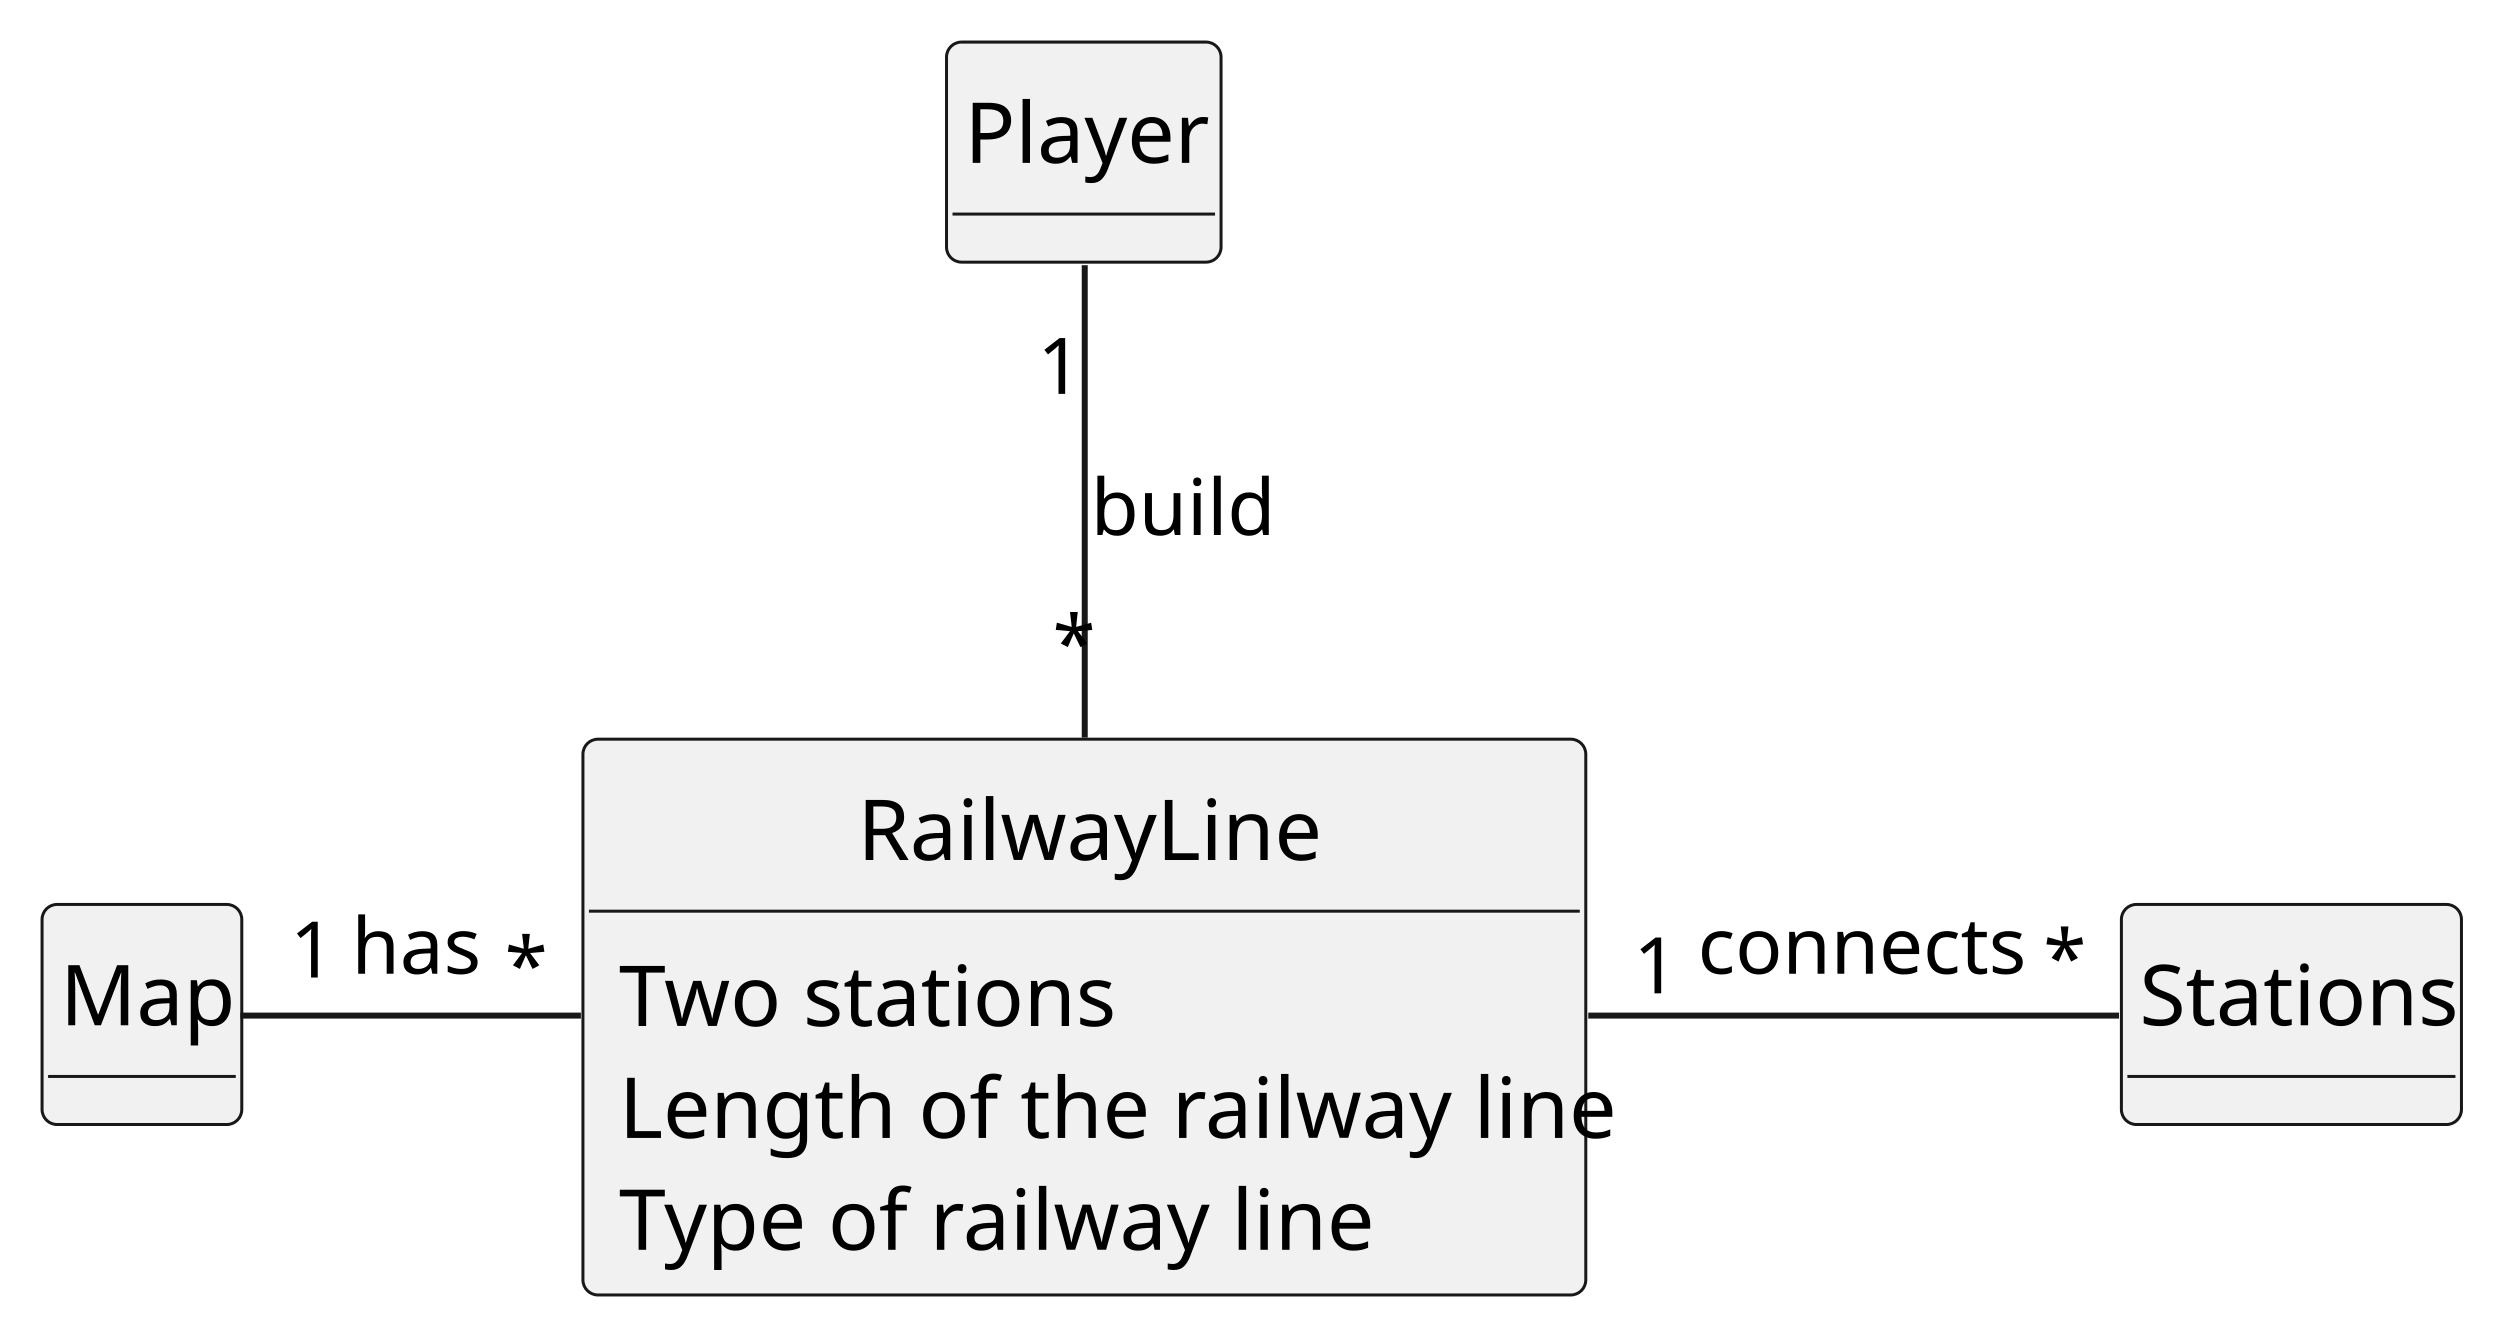
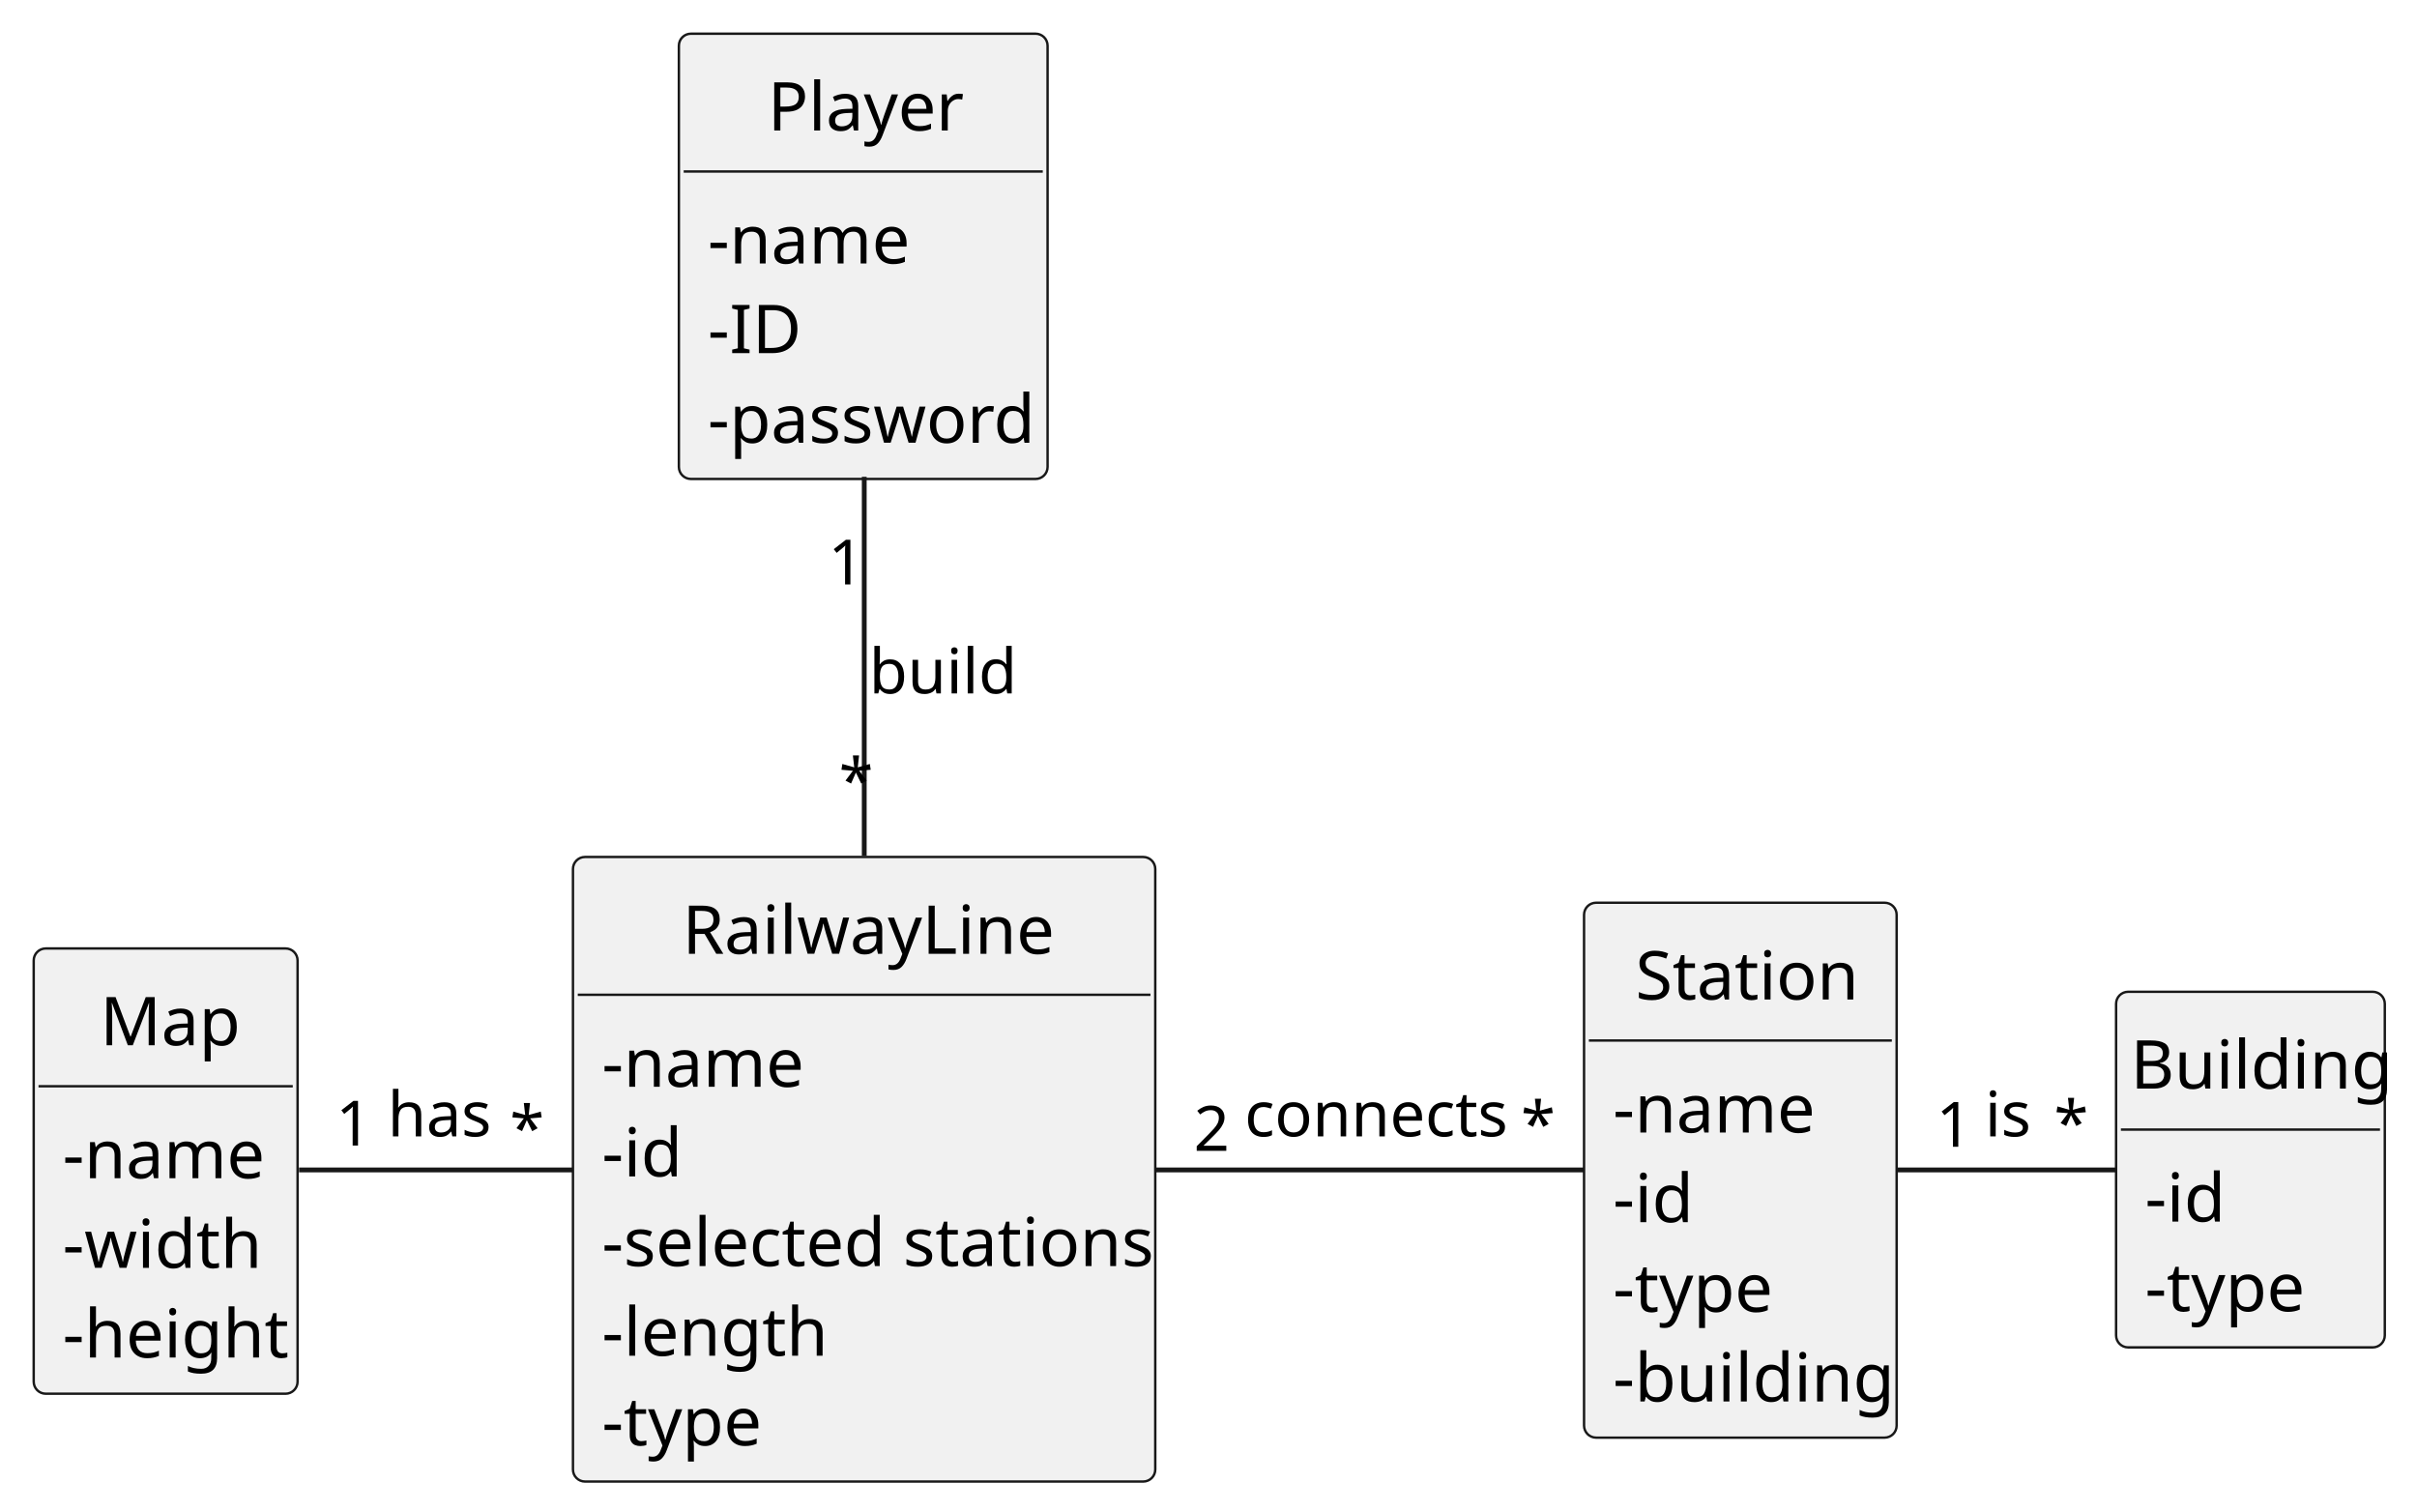
- <svg xmlns="http://www.w3.org/2000/svg" contentStyleType="text/css" height="222px" preserveAspectRatio="none" style="width:416px;height:222px;background:#FFFFFF;" version="1.1" viewBox="0 0 416 222" width="416px" zoomAndPan="magnify">
+ <svg xmlns="http://www.w3.org/2000/svg" contentStyleType="text/css" height="314px" preserveAspectRatio="none" style="width:502px;height:314px;background:#FFFFFF;" version="1.1" viewBox="0 0 502 314" width="502px" zoomAndPan="magnify">
  <defs />
  <g>
    <g id="elem_Map">
-       <rect codeLine="14" fill="#F1F1F1" height="36.621" id="Map" rx="2.5" ry="2.5" style="stroke:#181818;stroke-width:0.5;" width="33.234" x="7" y="150.5" />
-       <text fill="#000000" font-family="sans-serif" font-size="14" lengthAdjust="spacing" textLength="27.234" x="10" y="170.607">Map</text>
-       <line style="stroke:#181818;stroke-width:0.5;" x1="8" x2="39.234" y1="179.121" y2="179.121" />
+       <rect codeLine="14" fill="#F1F1F1" height="92.484" id="Map" rx="2.5" ry="2.5" style="stroke:#181818;stroke-width:0.5;" width="54.807" x="7" y="197" />
+       <text fill="#000000" font-family="sans-serif" font-size="14" lengthAdjust="spacing" textLength="27.234" x="20.786" y="217.107">Map</text>
+       <line style="stroke:#181818;stroke-width:0.5;" x1="8" x2="60.807" y1="225.621" y2="225.621" />
+       <text fill="#000000" font-family="sans-serif" font-size="14" lengthAdjust="spacing" textLength="39.683" x="13" y="244.728">-name</text>
+       <text fill="#000000" font-family="sans-serif" font-size="14" lengthAdjust="spacing" textLength="37.345" x="13" y="263.35">-width</text>
+       <text fill="#000000" font-family="sans-serif" font-size="14" lengthAdjust="spacing" textLength="42.807" x="13" y="281.971">-height</text>
    </g>
    <g id="elem_RailwayLine">
-       <rect codeLine="17" fill="#F1F1F1" height="92.484" id="RailwayLine" rx="2.5" ry="2.5" style="stroke:#181818;stroke-width:0.5;" width="166.875" x="97" y="123" />
-       <text fill="#000000" font-family="sans-serif" font-size="14" lengthAdjust="spacing" textLength="75.482" x="142.696" y="143.107">RailwayLine</text>
-       <line style="stroke:#181818;stroke-width:0.5;" x1="98" x2="262.875" y1="151.621" y2="151.621" />
-       <text fill="#000000" font-family="sans-serif" font-size="14" lengthAdjust="spacing" textLength="78.586" x="103" y="170.728">Two stations</text>
-       <text fill="#000000" font-family="sans-serif" font-size="14" lengthAdjust="spacing" textLength="154.875" x="103" y="189.35">Length of the railway line</text>
-       <text fill="#000000" font-family="sans-serif" font-size="14" lengthAdjust="spacing" textLength="119.827" x="103" y="207.971">Type of railway line</text>
+       <rect codeLine="20" fill="#F1F1F1" height="129.727" id="RailwayLine" rx="2.5" ry="2.5" style="stroke:#181818;stroke-width:0.5;" width="120.944" x="119" y="178" />
+       <text fill="#000000" font-family="sans-serif" font-size="14" lengthAdjust="spacing" textLength="75.482" x="141.731" y="198.107">RailwayLine</text>
+       <line style="stroke:#181818;stroke-width:0.5;" x1="120" x2="238.944" y1="206.621" y2="206.621" />
+       <text fill="#000000" font-family="sans-serif" font-size="14" lengthAdjust="spacing" textLength="39.683" x="125" y="225.728">-name</text>
+       <text fill="#000000" font-family="sans-serif" font-size="14" lengthAdjust="spacing" textLength="15.559" x="125" y="244.35">-id</text>
+       <text fill="#000000" font-family="sans-serif" font-size="14" lengthAdjust="spacing" textLength="108.944" x="125" y="262.971">-selected stations</text>
+       <text fill="#000000" font-family="sans-serif" font-size="14" lengthAdjust="spacing" textLength="42.807" x="125" y="281.592">-length</text>
+       <text fill="#000000" font-family="sans-serif" font-size="14" lengthAdjust="spacing" textLength="31.124" x="125" y="300.213">-type</text>
    </g>
    <g id="elem_Player">
-       <rect codeLine="23" fill="#F1F1F1" height="36.621" id="Player" rx="2.5" ry="2.5" style="stroke:#181818;stroke-width:0.5;" width="45.683" x="157.5" y="7" />
-       <text fill="#000000" font-family="sans-serif" font-size="14" lengthAdjust="spacing" textLength="39.683" x="160.5" y="27.107">Player</text>
-       <line style="stroke:#181818;stroke-width:0.5;" x1="158.5" x2="202.183" y1="35.621" y2="35.621" />
+       <rect codeLine="28" fill="#F1F1F1" height="92.484" id="Player" rx="2.5" ry="2.5" style="stroke:#181818;stroke-width:0.5;" width="76.579" x="141" y="7" />
+       <text fill="#000000" font-family="sans-serif" font-size="14" lengthAdjust="spacing" textLength="39.683" x="159.448" y="27.107">Player</text>
+       <line style="stroke:#181818;stroke-width:0.5;" x1="142" x2="216.579" y1="35.621" y2="35.621" />
+       <text fill="#000000" font-family="sans-serif" font-size="14" lengthAdjust="spacing" textLength="39.683" x="147" y="54.728">-name</text>
+       <text fill="#000000" font-family="sans-serif" font-size="14" lengthAdjust="spacing" textLength="18.662" x="147" y="73.35">-ID</text>
+       <text fill="#000000" font-family="sans-serif" font-size="14" lengthAdjust="spacing" textLength="64.579" x="147" y="91.971">-password</text>
    </g>
-     <g id="elem_Stations">
-       <rect codeLine="26" fill="#F1F1F1" height="36.621" id="Stations" rx="2.5" ry="2.5" style="stroke:#181818;stroke-width:0.5;" width="56.586" x="353" y="150.5" />
-       <text fill="#000000" font-family="sans-serif" font-size="14" lengthAdjust="spacing" textLength="50.586" x="356" y="170.607">Stations</text>
-       <line style="stroke:#181818;stroke-width:0.5;" x1="354" x2="408.586" y1="179.121" y2="179.121" />
+     <g id="elem_Station">
+       <rect codeLine="34" fill="#F1F1F1" height="111.106" id="Station" rx="2.5" ry="2.5" style="stroke:#181818;stroke-width:0.5;" width="64.924" x="329" y="187.5" />
+       <text fill="#000000" font-family="sans-serif" font-size="14" lengthAdjust="spacing" textLength="43.586" x="339.669" y="207.607">Station</text>
+       <line style="stroke:#181818;stroke-width:0.5;" x1="330" x2="392.924" y1="216.121" y2="216.121" />
+       <text fill="#000000" font-family="sans-serif" font-size="14" lengthAdjust="spacing" textLength="39.683" x="335" y="235.228">-name</text>
+       <text fill="#000000" font-family="sans-serif" font-size="14" lengthAdjust="spacing" textLength="15.559" x="335" y="253.85">-id</text>
+       <text fill="#000000" font-family="sans-serif" font-size="14" lengthAdjust="spacing" textLength="31.124" x="335" y="272.471">-type</text>
+       <text fill="#000000" font-family="sans-serif" font-size="14" lengthAdjust="spacing" textLength="52.924" x="335" y="291.092">-building</text>
+     </g>
+     <g id="elem_Building">
+       <rect codeLine="41" fill="#F1F1F1" height="73.863" id="Building" rx="2.5" ry="2.5" style="stroke:#181818;stroke-width:0.5;" width="55.813" x="439.5" y="206" />
+       <text fill="#000000" font-family="sans-serif" font-size="14" lengthAdjust="spacing" textLength="49.813" x="442.5" y="226.107">Building</text>
+       <line style="stroke:#181818;stroke-width:0.5;" x1="440.5" x2="494.313" y1="234.621" y2="234.621" />
+       <text fill="#000000" font-family="sans-serif" font-size="14" lengthAdjust="spacing" textLength="15.559" x="445.5" y="253.728">-id</text>
+       <text fill="#000000" font-family="sans-serif" font-size="14" lengthAdjust="spacing" textLength="31.124" x="445.5" y="272.35">-type</text>
    </g>
    <g id="link_Map_RailwayLine">
-       <path codeLine="29" d="M40.01,169 C53.94,169 75.03,169 96.66,169 " fill="none" id="Map-RailwayLine" style="stroke:#181818;stroke-width:1.0;" />
-       <text fill="#000000" font-family="sans-serif" font-size="13" lengthAdjust="spacing" textLength="20.96" x="58.5" y="162.028">has</text>
-       <text fill="#000000" font-family="sans-serif" font-size="13" lengthAdjust="spacing" textLength="7.23" x="48.263" y="162.66">1</text>
-       <text fill="#000000" font-family="sans-serif" font-size="13" lengthAdjust="spacing" textLength="5.059" x="83.978" y="165.263">*</text>
+       <path codeLine="46" d="M62.11,243 C78.22,243 99.2,243 118.96,243 " fill="none" id="Map-RailwayLine" style="stroke:#181818;stroke-width:1.0;" />
+       <text fill="#000000" font-family="sans-serif" font-size="13" lengthAdjust="spacing" textLength="20.96" x="80.5" y="236.028">has</text>
+       <text fill="#000000" font-family="sans-serif" font-size="13" lengthAdjust="spacing" textLength="7.23" x="69.745" y="237.933">1</text>
+       <text fill="#000000" font-family="sans-serif" font-size="13" lengthAdjust="spacing" textLength="5.059" x="105.89" y="238.975">*</text>
    </g>
    <g id="link_Player_RailwayLine">
-       <path codeLine="30" d="M180.5,44.13 C180.5,63.69 180.5,96.01 180.5,122.74 " fill="none" id="Player-RailwayLine" style="stroke:#181818;stroke-width:1.0;" />
-       <text fill="#000000" font-family="sans-serif" font-size="13" lengthAdjust="spacing" textLength="27.466" x="181.5" y="89.028">build</text>
-       <text fill="#000000" font-family="sans-serif" font-size="13" lengthAdjust="spacing" textLength="7.23" x="172.633" y="65.54">1</text>
-       <text fill="#000000" font-family="sans-serif" font-size="13" lengthAdjust="spacing" textLength="5.059" x="175.146" y="111.711">*</text>
+       <path codeLine="47" d="M179.5,99.03 C179.5,122.6 179.5,151.88 179.5,177.78 " fill="none" id="Player-RailwayLine" style="stroke:#181818;stroke-width:1.0;" />
+       <text fill="#000000" font-family="sans-serif" font-size="13" lengthAdjust="spacing" textLength="27.466" x="180.5" y="144.028">build</text>
+       <text fill="#000000" font-family="sans-serif" font-size="13" lengthAdjust="spacing" textLength="7.23" x="172.014" y="121.393">1</text>
+       <text fill="#000000" font-family="sans-serif" font-size="13" lengthAdjust="spacing" textLength="5.059" x="174.233" y="166.776">*</text>
    </g>
-     <g id="link_RailwayLine_Stations">
-       <path codeLine="31" d="M264.29,169 C295.74,169 329.44,169 352.6,169 " fill="none" id="RailwayLine-Stations" style="stroke:#181818;stroke-width:1.0;" />
-       <text fill="#000000" font-family="sans-serif" font-size="13" lengthAdjust="spacing" textLength="52.032" x="282.5" y="162.028">connects</text>
-       <text fill="#000000" font-family="sans-serif" font-size="13" lengthAdjust="spacing" textLength="7.23" x="271.807" y="165.29">1</text>
-       <text fill="#000000" font-family="sans-serif" font-size="13" lengthAdjust="spacing" textLength="5.059" x="340.004" y="164.038">*</text>
+     <g id="link_RailwayLine_Station">
+       <path codeLine="48" d="M240.1,243 C269.78,243 304.33,243 328.97,243 " fill="none" id="RailwayLine-Station" style="stroke:#181818;stroke-width:1.0;" />
+       <text fill="#000000" font-family="sans-serif" font-size="13" lengthAdjust="spacing" textLength="52.032" x="258.5" y="236.028">connects</text>
+       <text fill="#000000" font-family="sans-serif" font-size="13" lengthAdjust="spacing" textLength="7.23" x="247.93" y="239.027">2</text>
+       <text fill="#000000" font-family="sans-serif" font-size="13" lengthAdjust="spacing" textLength="5.059" x="315.885" y="238.084">*</text>
+     </g>
+     <g id="link_Station_Building">
+       <path codeLine="49" d="M394.17,243 C408.65,243 425.51,243 439.41,243 " fill="none" id="Station-Building" style="stroke:#181818;stroke-width:1.0;" />
+       <text fill="#000000" font-family="sans-serif" font-size="13" lengthAdjust="spacing" textLength="9.388" x="412.25" y="236.028">is</text>
+       <text fill="#000000" font-family="sans-serif" font-size="13" lengthAdjust="spacing" textLength="7.23" x="402.116" y="238.189">1</text>
+       <text fill="#000000" font-family="sans-serif" font-size="13" lengthAdjust="spacing" textLength="5.059" x="426.603" y="237.905">*</text>
    </g>
  </g>
</svg>
